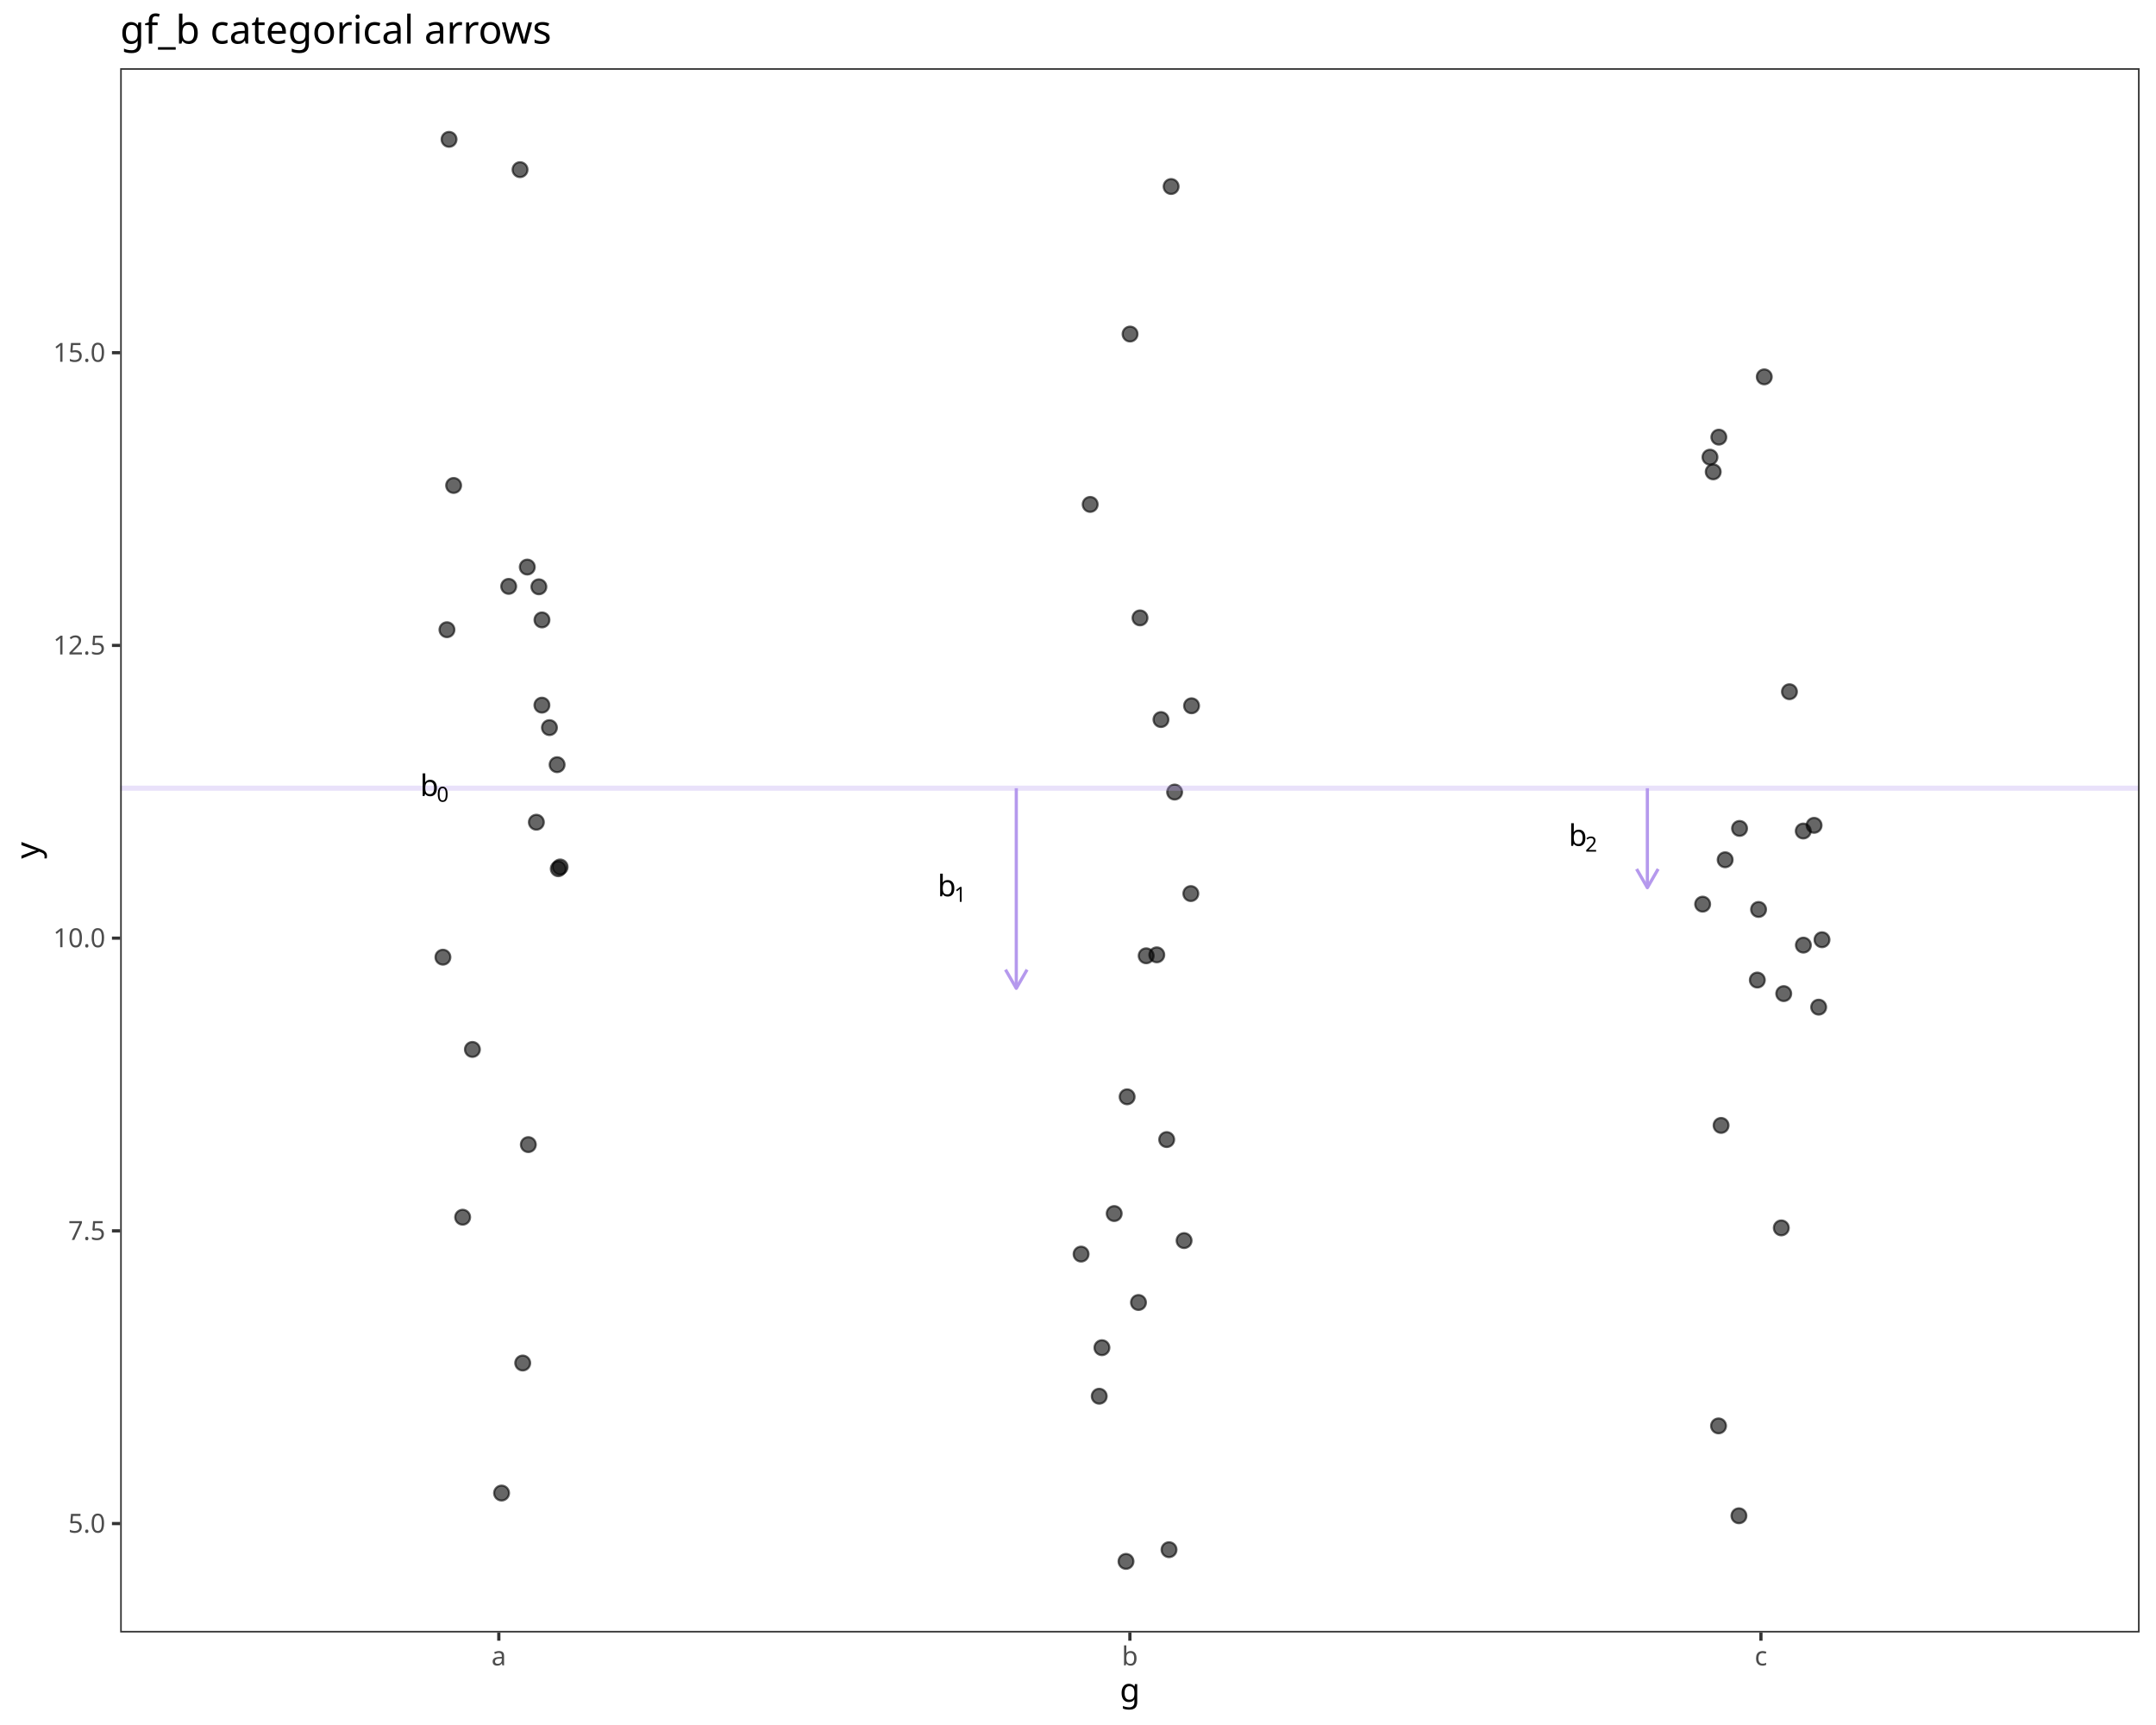
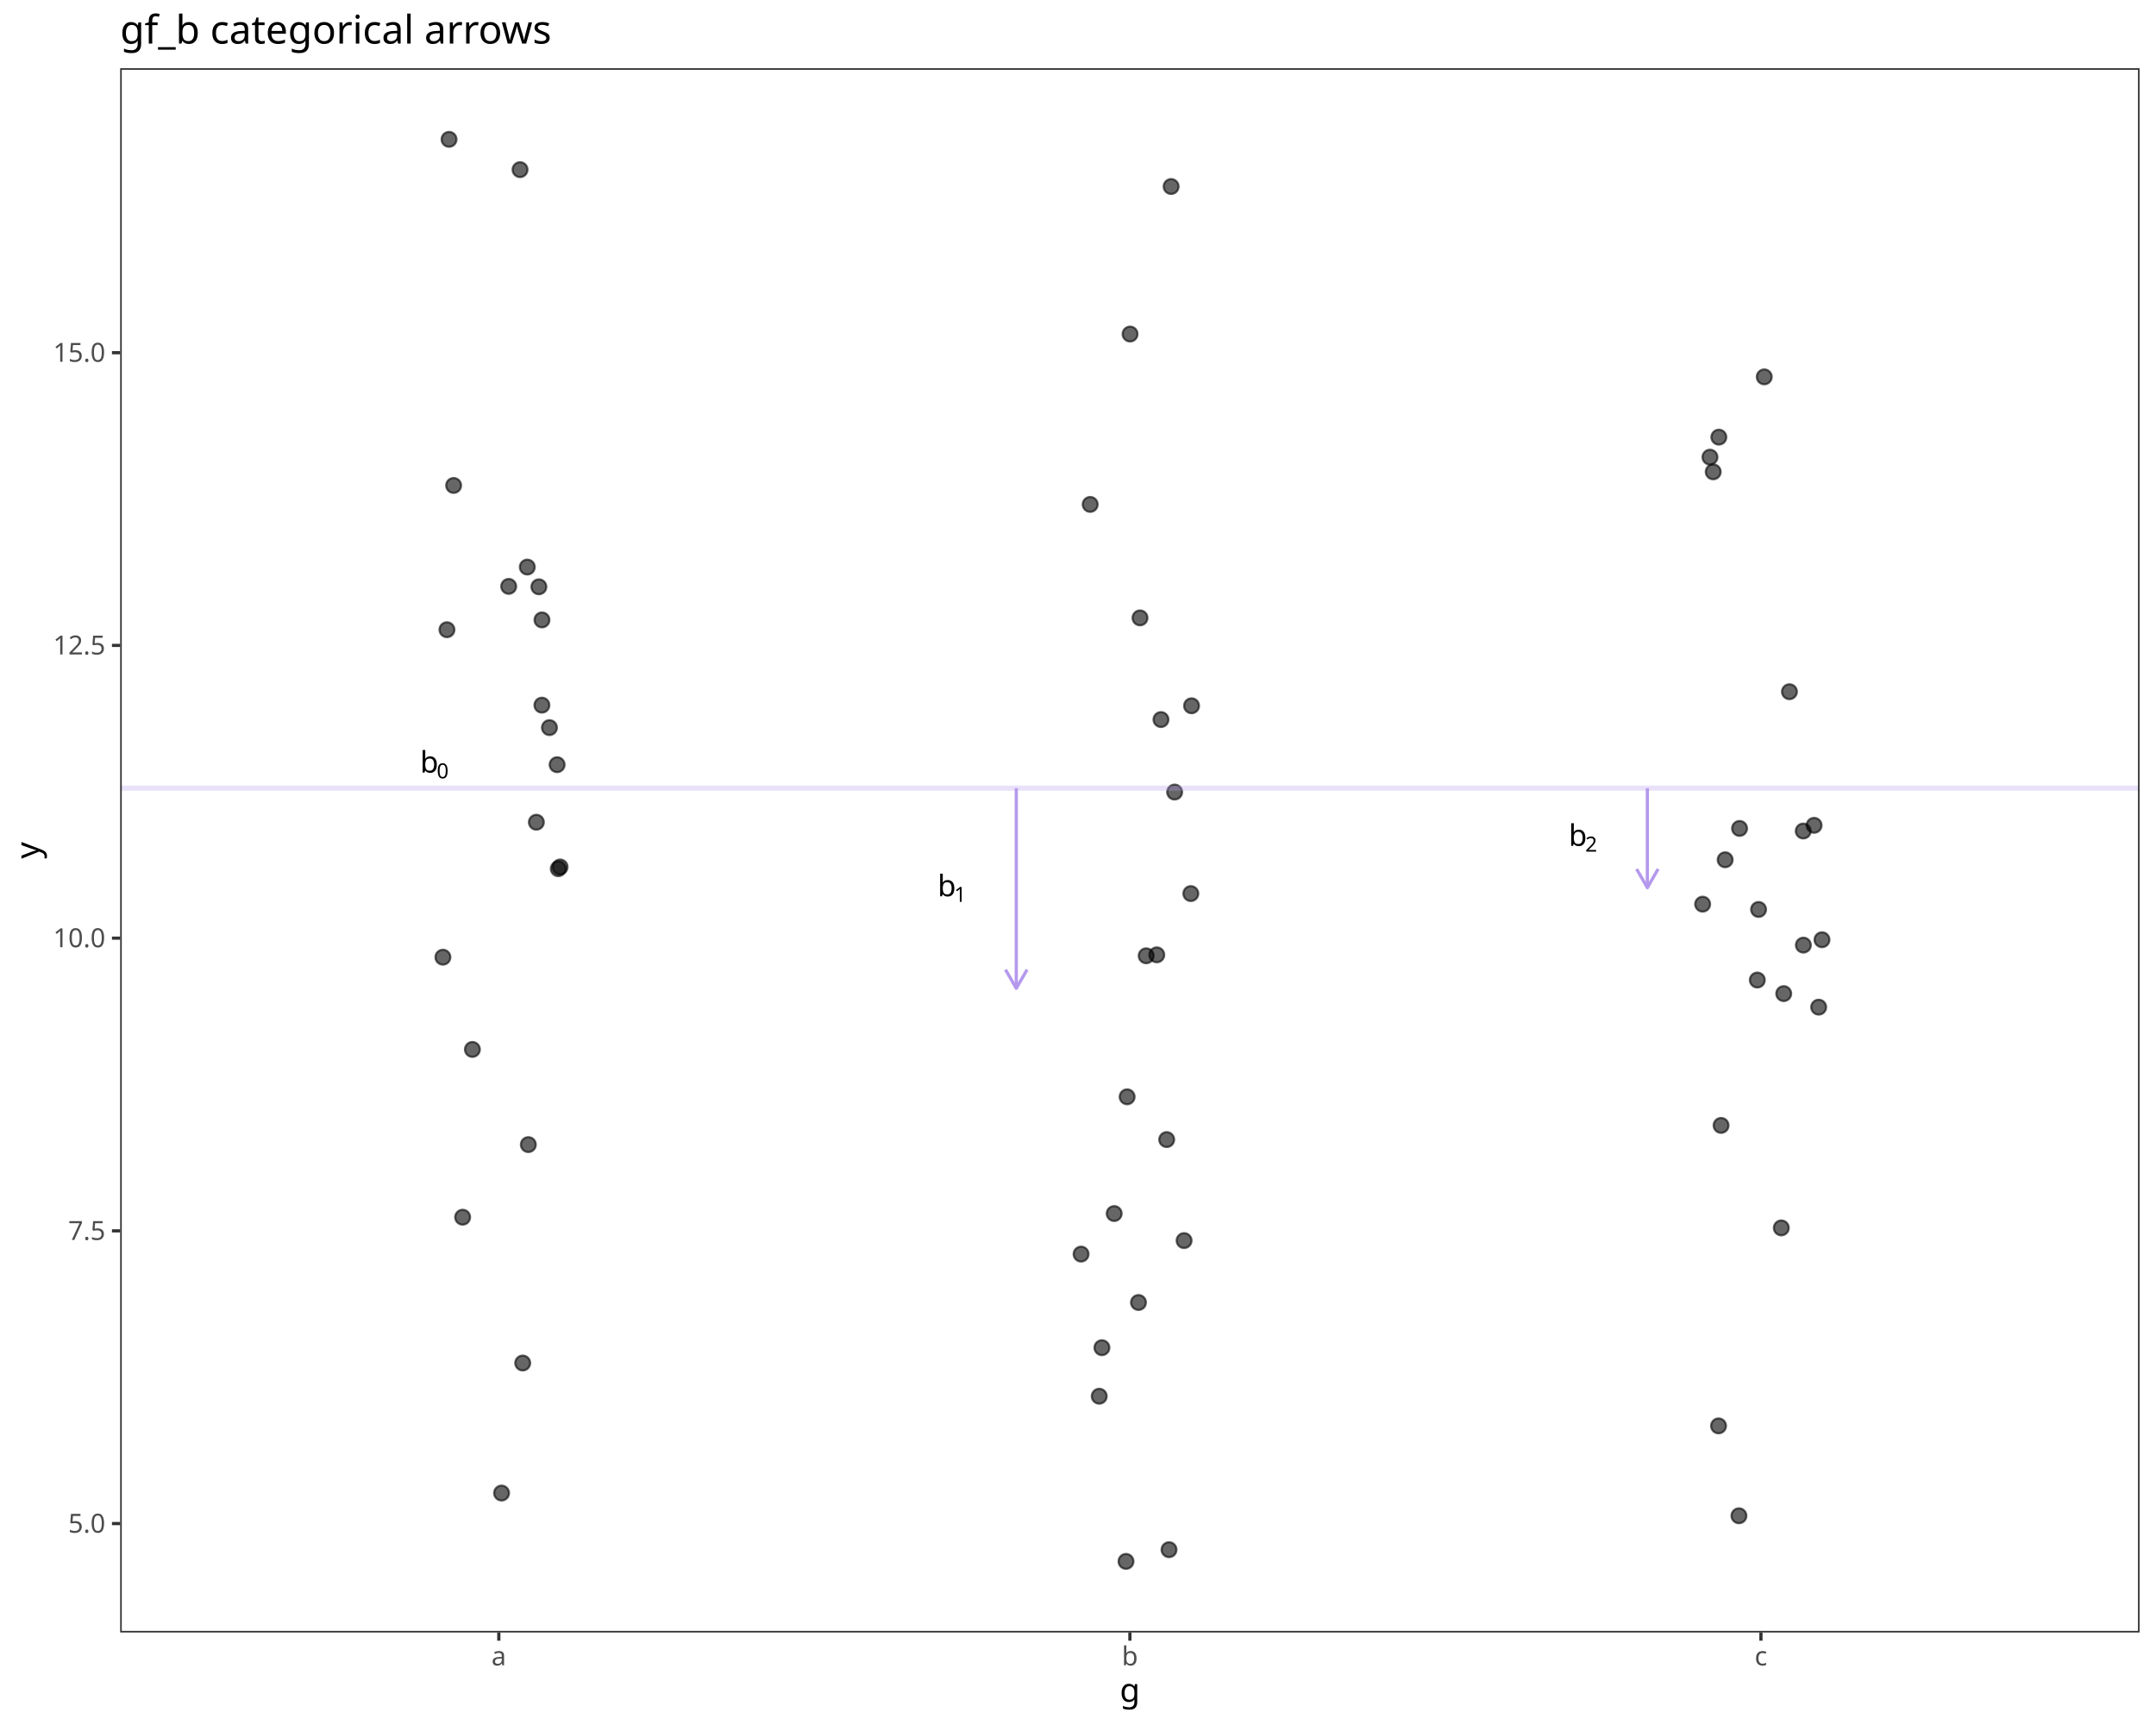
<svg xmlns="http://www.w3.org/2000/svg" class="svglite" data-engine-version="2.0" width="720.00pt" height="576.00pt" viewBox="0 0 720.00 576.00">
  <defs>
    <style type="text/css">
    .svglite line, .svglite polyline, .svglite polygon, .svglite path, .svglite rect, .svglite circle {
      fill: none;
      stroke: #000000;
      stroke-linecap: round;
      stroke-linejoin: round;
      stroke-miterlimit: 10.00;
    }
  </style>
  </defs>
  <rect width="100%" height="100%" style="stroke: none; fill: #FFFFFF;" />
  <defs>
    <clipPath id="cpMC4wMHw3MjAuMDB8MC4wMHw1NzYuMDA=">
      <rect x="0.00" y="0.00" width="720.00" height="576.00" />
    </clipPath>
  </defs>
  <g clip-path="url(#cpMC4wMHw3MjAuMDB8MC4wMHw1NzYuMDA=)">
    <rect x="0.00" y="0.00" width="720.00" height="576.00" style="stroke-width: 1.07; stroke: #FFFFFF; fill: #FFFFFF;" />
  </g>
  <defs>
    <clipPath id="cpNDAuMTN8NzE0LjUyfDIyLjc4fDU0NS4xMQ==">
      <rect x="40.13" y="22.78" width="674.39" height="522.33" />
    </clipPath>
  </defs>
  <g clip-path="url(#cpNDAuMTN8NzE0LjUyfDIyLjc4fDU0NS4xMQ==)">
    <rect x="40.13" y="22.78" width="674.39" height="522.33" style="stroke-width: 1.07; stroke: none; fill: #FFFFFF;" />
    <circle cx="154.50" cy="406.44" r="2.49" style="stroke-width: 0.71; stroke: #000000; stroke-opacity: 0.60; fill: #000000; fill-opacity: 0.60;" />
    <circle cx="186.44" cy="290.08" r="2.49" style="stroke-width: 0.71; stroke: #000000; stroke-opacity: 0.60; fill: #000000; fill-opacity: 0.60;" />
    <circle cx="169.88" cy="195.80" r="2.49" style="stroke-width: 0.71; stroke: #000000; stroke-opacity: 0.60; fill: #000000; fill-opacity: 0.60;" />
    <circle cx="151.49" cy="162.10" r="2.49" style="stroke-width: 0.71; stroke: #000000; stroke-opacity: 0.60; fill: #000000; fill-opacity: 0.60;" />
    <circle cx="180.99" cy="207.00" r="2.49" style="stroke-width: 0.71; stroke: #000000; stroke-opacity: 0.60; fill: #000000; fill-opacity: 0.60;" />
    <circle cx="186.05" cy="255.34" r="2.49" style="stroke-width: 0.71; stroke: #000000; stroke-opacity: 0.60; fill: #000000; fill-opacity: 0.60;" />
    <circle cx="183.49" cy="242.96" r="2.49" style="stroke-width: 0.71; stroke: #000000; stroke-opacity: 0.60; fill: #000000; fill-opacity: 0.60;" />
    <circle cx="167.50" cy="498.55" r="2.49" style="stroke-width: 0.71; stroke: #000000; stroke-opacity: 0.60; fill: #000000; fill-opacity: 0.60;" />
    <circle cx="179.96" cy="195.94" r="2.49" style="stroke-width: 0.71; stroke: #000000; stroke-opacity: 0.60; fill: #000000; fill-opacity: 0.60;" />
    <circle cx="173.67" cy="56.65" r="2.49" style="stroke-width: 0.71; stroke: #000000; stroke-opacity: 0.60; fill: #000000; fill-opacity: 0.60;" />
    <circle cx="174.56" cy="455.13" r="2.49" style="stroke-width: 0.71; stroke: #000000; stroke-opacity: 0.60; fill: #000000; fill-opacity: 0.60;" />
    <circle cx="176.44" cy="382.20" r="2.49" style="stroke-width: 0.71; stroke: #000000; stroke-opacity: 0.60; fill: #000000; fill-opacity: 0.60;" />
    <circle cx="176.09" cy="189.35" r="2.49" style="stroke-width: 0.71; stroke: #000000; stroke-opacity: 0.60; fill: #000000; fill-opacity: 0.60;" />
    <circle cx="157.76" cy="350.42" r="2.49" style="stroke-width: 0.71; stroke: #000000; stroke-opacity: 0.60; fill: #000000; fill-opacity: 0.60;" />
    <circle cx="147.91" cy="319.62" r="2.49" style="stroke-width: 0.71; stroke: #000000; stroke-opacity: 0.60; fill: #000000; fill-opacity: 0.60;" />
    <circle cx="179.12" cy="274.55" r="2.49" style="stroke-width: 0.71; stroke: #000000; stroke-opacity: 0.60; fill: #000000; fill-opacity: 0.60;" />
    <circle cx="180.97" cy="235.46" r="2.49" style="stroke-width: 0.71; stroke: #000000; stroke-opacity: 0.60; fill: #000000; fill-opacity: 0.60;" />
    <circle cx="149.26" cy="210.27" r="2.49" style="stroke-width: 0.71; stroke: #000000; stroke-opacity: 0.60; fill: #000000; fill-opacity: 0.60;" />
    <circle cx="187.05" cy="289.49" r="2.49" style="stroke-width: 0.71; stroke: #000000; stroke-opacity: 0.60; fill: #000000; fill-opacity: 0.60;" />
    <circle cx="149.96" cy="46.53" r="2.49" style="stroke-width: 0.71; stroke: #000000; stroke-opacity: 0.60; fill: #000000; fill-opacity: 0.60;" />
    <circle cx="361.03" cy="418.76" r="2.49" style="stroke-width: 0.71; stroke: #000000; stroke-opacity: 0.60; fill: #000000; fill-opacity: 0.60;" />
    <circle cx="391.10" cy="62.28" r="2.49" style="stroke-width: 0.71; stroke: #000000; stroke-opacity: 0.60; fill: #000000; fill-opacity: 0.60;" />
    <circle cx="367.99" cy="450.01" r="2.49" style="stroke-width: 0.71; stroke: #000000; stroke-opacity: 0.60; fill: #000000; fill-opacity: 0.60;" />
    <circle cx="386.31" cy="318.83" r="2.49" style="stroke-width: 0.71; stroke: #000000; stroke-opacity: 0.60; fill: #000000; fill-opacity: 0.60;" />
    <circle cx="392.27" cy="264.48" r="2.49" style="stroke-width: 0.71; stroke: #000000; stroke-opacity: 0.60; fill: #000000; fill-opacity: 0.60;" />
    <circle cx="377.39" cy="111.54" r="2.49" style="stroke-width: 0.71; stroke: #000000; stroke-opacity: 0.60; fill: #000000; fill-opacity: 0.60;" />
    <circle cx="372.09" cy="405.22" r="2.49" style="stroke-width: 0.71; stroke: #000000; stroke-opacity: 0.60; fill: #000000; fill-opacity: 0.60;" />
    <circle cx="367.09" cy="466.22" r="2.49" style="stroke-width: 0.71; stroke: #000000; stroke-opacity: 0.60; fill: #000000; fill-opacity: 0.60;" />
    <circle cx="376.41" cy="366.24" r="2.49" style="stroke-width: 0.71; stroke: #000000; stroke-opacity: 0.60; fill: #000000; fill-opacity: 0.60;" />
    <circle cx="376.03" cy="521.37" r="2.49" style="stroke-width: 0.71; stroke: #000000; stroke-opacity: 0.60; fill: #000000; fill-opacity: 0.60;" />
    <circle cx="382.77" cy="319.15" r="2.49" style="stroke-width: 0.71; stroke: #000000; stroke-opacity: 0.60; fill: #000000; fill-opacity: 0.60;" />
    <circle cx="380.20" cy="434.92" r="2.49" style="stroke-width: 0.71; stroke: #000000; stroke-opacity: 0.60; fill: #000000; fill-opacity: 0.60;" />
    <circle cx="387.71" cy="240.27" r="2.49" style="stroke-width: 0.71; stroke: #000000; stroke-opacity: 0.60; fill: #000000; fill-opacity: 0.60;" />
    <circle cx="397.68" cy="298.38" r="2.49" style="stroke-width: 0.71; stroke: #000000; stroke-opacity: 0.60; fill: #000000; fill-opacity: 0.60;" />
    <circle cx="390.40" cy="517.46" r="2.49" style="stroke-width: 0.71; stroke: #000000; stroke-opacity: 0.60; fill: #000000; fill-opacity: 0.60;" />
    <circle cx="389.62" cy="380.52" r="2.49" style="stroke-width: 0.71; stroke: #000000; stroke-opacity: 0.60; fill: #000000; fill-opacity: 0.60;" />
    <circle cx="380.71" cy="206.32" r="2.49" style="stroke-width: 0.71; stroke: #000000; stroke-opacity: 0.60; fill: #000000; fill-opacity: 0.60;" />
    <circle cx="364.07" cy="168.43" r="2.49" style="stroke-width: 0.71; stroke: #000000; stroke-opacity: 0.60; fill: #000000; fill-opacity: 0.60;" />
    <circle cx="397.92" cy="235.67" r="2.49" style="stroke-width: 0.71; stroke: #000000; stroke-opacity: 0.60; fill: #000000; fill-opacity: 0.60;" />
    <circle cx="395.43" cy="414.25" r="2.49" style="stroke-width: 0.71; stroke: #000000; stroke-opacity: 0.60; fill: #000000; fill-opacity: 0.60;" />
    <circle cx="574.76" cy="375.79" r="2.49" style="stroke-width: 0.71; stroke: #000000; stroke-opacity: 0.60; fill: #000000; fill-opacity: 0.60;" />
    <circle cx="605.82" cy="275.59" r="2.49" style="stroke-width: 0.71; stroke: #000000; stroke-opacity: 0.60; fill: #000000; fill-opacity: 0.60;" />
    <circle cx="608.46" cy="313.79" r="2.49" style="stroke-width: 0.71; stroke: #000000; stroke-opacity: 0.60; fill: #000000; fill-opacity: 0.60;" />
    <circle cx="589.18" cy="125.84" r="2.49" style="stroke-width: 0.71; stroke: #000000; stroke-opacity: 0.60; fill: #000000; fill-opacity: 0.60;" />
    <circle cx="572.13" cy="157.55" r="2.49" style="stroke-width: 0.71; stroke: #000000; stroke-opacity: 0.60; fill: #000000; fill-opacity: 0.60;" />
    <circle cx="586.86" cy="327.25" r="2.49" style="stroke-width: 0.71; stroke: #000000; stroke-opacity: 0.60; fill: #000000; fill-opacity: 0.60;" />
    <circle cx="587.28" cy="303.68" r="2.49" style="stroke-width: 0.71; stroke: #000000; stroke-opacity: 0.60; fill: #000000; fill-opacity: 0.60;" />
    <circle cx="602.24" cy="315.59" r="2.49" style="stroke-width: 0.71; stroke: #000000; stroke-opacity: 0.60; fill: #000000; fill-opacity: 0.60;" />
    <circle cx="594.87" cy="410.01" r="2.49" style="stroke-width: 0.71; stroke: #000000; stroke-opacity: 0.60; fill: #000000; fill-opacity: 0.60;" />
    <circle cx="597.59" cy="230.97" r="2.49" style="stroke-width: 0.71; stroke: #000000; stroke-opacity: 0.60; fill: #000000; fill-opacity: 0.60;" />
    <circle cx="607.35" cy="336.30" r="2.49" style="stroke-width: 0.71; stroke: #000000; stroke-opacity: 0.60; fill: #000000; fill-opacity: 0.60;" />
    <circle cx="595.68" cy="331.78" r="2.49" style="stroke-width: 0.71; stroke: #000000; stroke-opacity: 0.60; fill: #000000; fill-opacity: 0.60;" />
    <circle cx="576.12" cy="287.09" r="2.49" style="stroke-width: 0.71; stroke: #000000; stroke-opacity: 0.60; fill: #000000; fill-opacity: 0.60;" />
    <circle cx="602.20" cy="277.49" r="2.49" style="stroke-width: 0.71; stroke: #000000; stroke-opacity: 0.60; fill: #000000; fill-opacity: 0.60;" />
    <circle cx="571.05" cy="152.65" r="2.49" style="stroke-width: 0.71; stroke: #000000; stroke-opacity: 0.60; fill: #000000; fill-opacity: 0.60;" />
    <circle cx="573.91" cy="476.12" r="2.49" style="stroke-width: 0.71; stroke: #000000; stroke-opacity: 0.60; fill: #000000; fill-opacity: 0.60;" />
    <circle cx="580.72" cy="506.14" r="2.49" style="stroke-width: 0.71; stroke: #000000; stroke-opacity: 0.60; fill: #000000; fill-opacity: 0.60;" />
    <circle cx="574.01" cy="145.97" r="2.49" style="stroke-width: 0.71; stroke: #000000; stroke-opacity: 0.60; fill: #000000; fill-opacity: 0.60;" />
    <circle cx="568.60" cy="301.91" r="2.49" style="stroke-width: 0.71; stroke: #000000; stroke-opacity: 0.60; fill: #000000; fill-opacity: 0.60;" />
    <circle cx="580.93" cy="276.62" r="2.49" style="stroke-width: 0.71; stroke: #000000; stroke-opacity: 0.60; fill: #000000; fill-opacity: 0.60;" />
    <line x1="40.13" y1="263.19" x2="714.52" y2="263.19" style="stroke-width: 1.71; stroke: #B599ED; stroke-opacity: 0.30; stroke-linecap: butt;" />
-     <text x="140.30" y="265.80" style="font-size: 9.96px; font-family: sans;" textLength="5.54px" lengthAdjust="spacingAndGlyphs">b</text>
-     <text x="145.84" y="267.72" style="font-size: 6.97px; font-family: sans;" textLength="3.88px" lengthAdjust="spacingAndGlyphs">0</text>
+     <text x="140.30" y="257.98" style="font-size: 9.96px; font-family: sans;" textLength="5.54px" lengthAdjust="spacingAndGlyphs">b</text>
+     <text x="145.84" y="259.90" style="font-size: 6.97px; font-family: sans;" textLength="3.88px" lengthAdjust="spacingAndGlyphs">0</text>
    <line x1="339.39" y1="263.19" x2="339.39" y2="330.02" style="stroke-width: 1.07; stroke: #B599ED; stroke-linecap: butt;" />
    <polyline points="335.79,323.78 339.39,330.02 342.99,323.78 " style="stroke-width: 1.07; stroke: #B599ED; stroke-linecap: butt;" />
    <text x="313.12" y="299.28" style="font-size: 9.96px; font-family: sans;" textLength="5.54px" lengthAdjust="spacingAndGlyphs">b</text>
    <text x="318.66" y="301.13" style="font-size: 6.97px; font-family: sans;" textLength="3.88px" lengthAdjust="spacingAndGlyphs">1</text>
    <line x1="550.14" y1="263.19" x2="550.14" y2="296.41" style="stroke-width: 1.07; stroke: #B599ED; stroke-linecap: butt;" />
    <polyline points="546.54,290.17 550.14,296.41 553.74,290.17 " style="stroke-width: 1.07; stroke: #B599ED; stroke-linecap: butt;" />
    <text x="523.86" y="282.45" style="font-size: 9.96px; font-family: sans;" textLength="5.54px" lengthAdjust="spacingAndGlyphs">b</text>
    <text x="529.40" y="284.37" style="font-size: 6.97px; font-family: sans;" textLength="3.88px" lengthAdjust="spacingAndGlyphs">2</text>
    <rect x="40.13" y="22.78" width="674.39" height="522.33" style="stroke-width: 1.07; stroke: #333333;" />
  </g>
  <g clip-path="url(#cpMC4wMHw3MjAuMDB8MC4wMHw1NzYuMDA=)">
    <text x="35.20" y="511.78" text-anchor="end" style="font-size: 8.80px; fill: #4D4D4D; font-family: sans;" textLength="12.23px" lengthAdjust="spacingAndGlyphs">5.0</text>
    <text x="35.20" y="414.03" text-anchor="end" style="font-size: 8.80px; fill: #4D4D4D; font-family: sans;" textLength="12.23px" lengthAdjust="spacingAndGlyphs">7.5</text>
    <text x="35.20" y="316.29" text-anchor="end" style="font-size: 8.80px; fill: #4D4D4D; font-family: sans;" textLength="17.13px" lengthAdjust="spacingAndGlyphs">10.0</text>
    <text x="35.20" y="218.54" text-anchor="end" style="font-size: 8.80px; fill: #4D4D4D; font-family: sans;" textLength="17.13px" lengthAdjust="spacingAndGlyphs">12.5</text>
    <text x="35.20" y="120.80" text-anchor="end" style="font-size: 8.80px; fill: #4D4D4D; font-family: sans;" textLength="17.13px" lengthAdjust="spacingAndGlyphs">15.0</text>
    <polyline points="37.39,508.75 40.13,508.75 " style="stroke-width: 1.07; stroke: #333333; stroke-linecap: butt;" />
    <polyline points="37.39,411.00 40.13,411.00 " style="stroke-width: 1.07; stroke: #333333; stroke-linecap: butt;" />
    <polyline points="37.39,313.26 40.13,313.26 " style="stroke-width: 1.07; stroke: #333333; stroke-linecap: butt;" />
    <polyline points="37.39,215.51 40.13,215.51 " style="stroke-width: 1.07; stroke: #333333; stroke-linecap: butt;" />
    <polyline points="37.39,117.77 40.13,117.77 " style="stroke-width: 1.07; stroke: #333333; stroke-linecap: butt;" />
    <polyline points="166.58,547.85 166.58,545.11 " style="stroke-width: 1.07; stroke: #333333; stroke-linecap: butt;" />
    <polyline points="377.33,547.85 377.33,545.11 " style="stroke-width: 1.07; stroke: #333333; stroke-linecap: butt;" />
    <polyline points="588.07,547.85 588.07,545.11 " style="stroke-width: 1.07; stroke: #333333; stroke-linecap: butt;" />
    <text x="166.58" y="556.10" text-anchor="middle" style="font-size: 8.80px; fill: #4D4D4D; font-family: sans;" textLength="4.89px" lengthAdjust="spacingAndGlyphs">a</text>
    <text x="377.33" y="556.10" text-anchor="middle" style="font-size: 8.80px; fill: #4D4D4D; font-family: sans;" textLength="4.89px" lengthAdjust="spacingAndGlyphs">b</text>
    <text x="588.07" y="556.10" text-anchor="middle" style="font-size: 8.80px; fill: #4D4D4D; font-family: sans;" textLength="4.40px" lengthAdjust="spacingAndGlyphs">c</text>
    <text x="377.33" y="568.24" text-anchor="middle" style="font-size: 11.00px; font-family: sans;" textLength="6.12px" lengthAdjust="spacingAndGlyphs">g</text>
    <text transform="translate(13.05,283.95) rotate(-90)" text-anchor="middle" style="font-size: 11.00px; font-family: sans;" textLength="5.50px" lengthAdjust="spacingAndGlyphs">y</text>
    <text x="40.13" y="14.56" style="font-size: 13.20px; font-family: sans;" textLength="136.49px" lengthAdjust="spacingAndGlyphs">gf_b categorical arrows</text>
  </g>
</svg>
